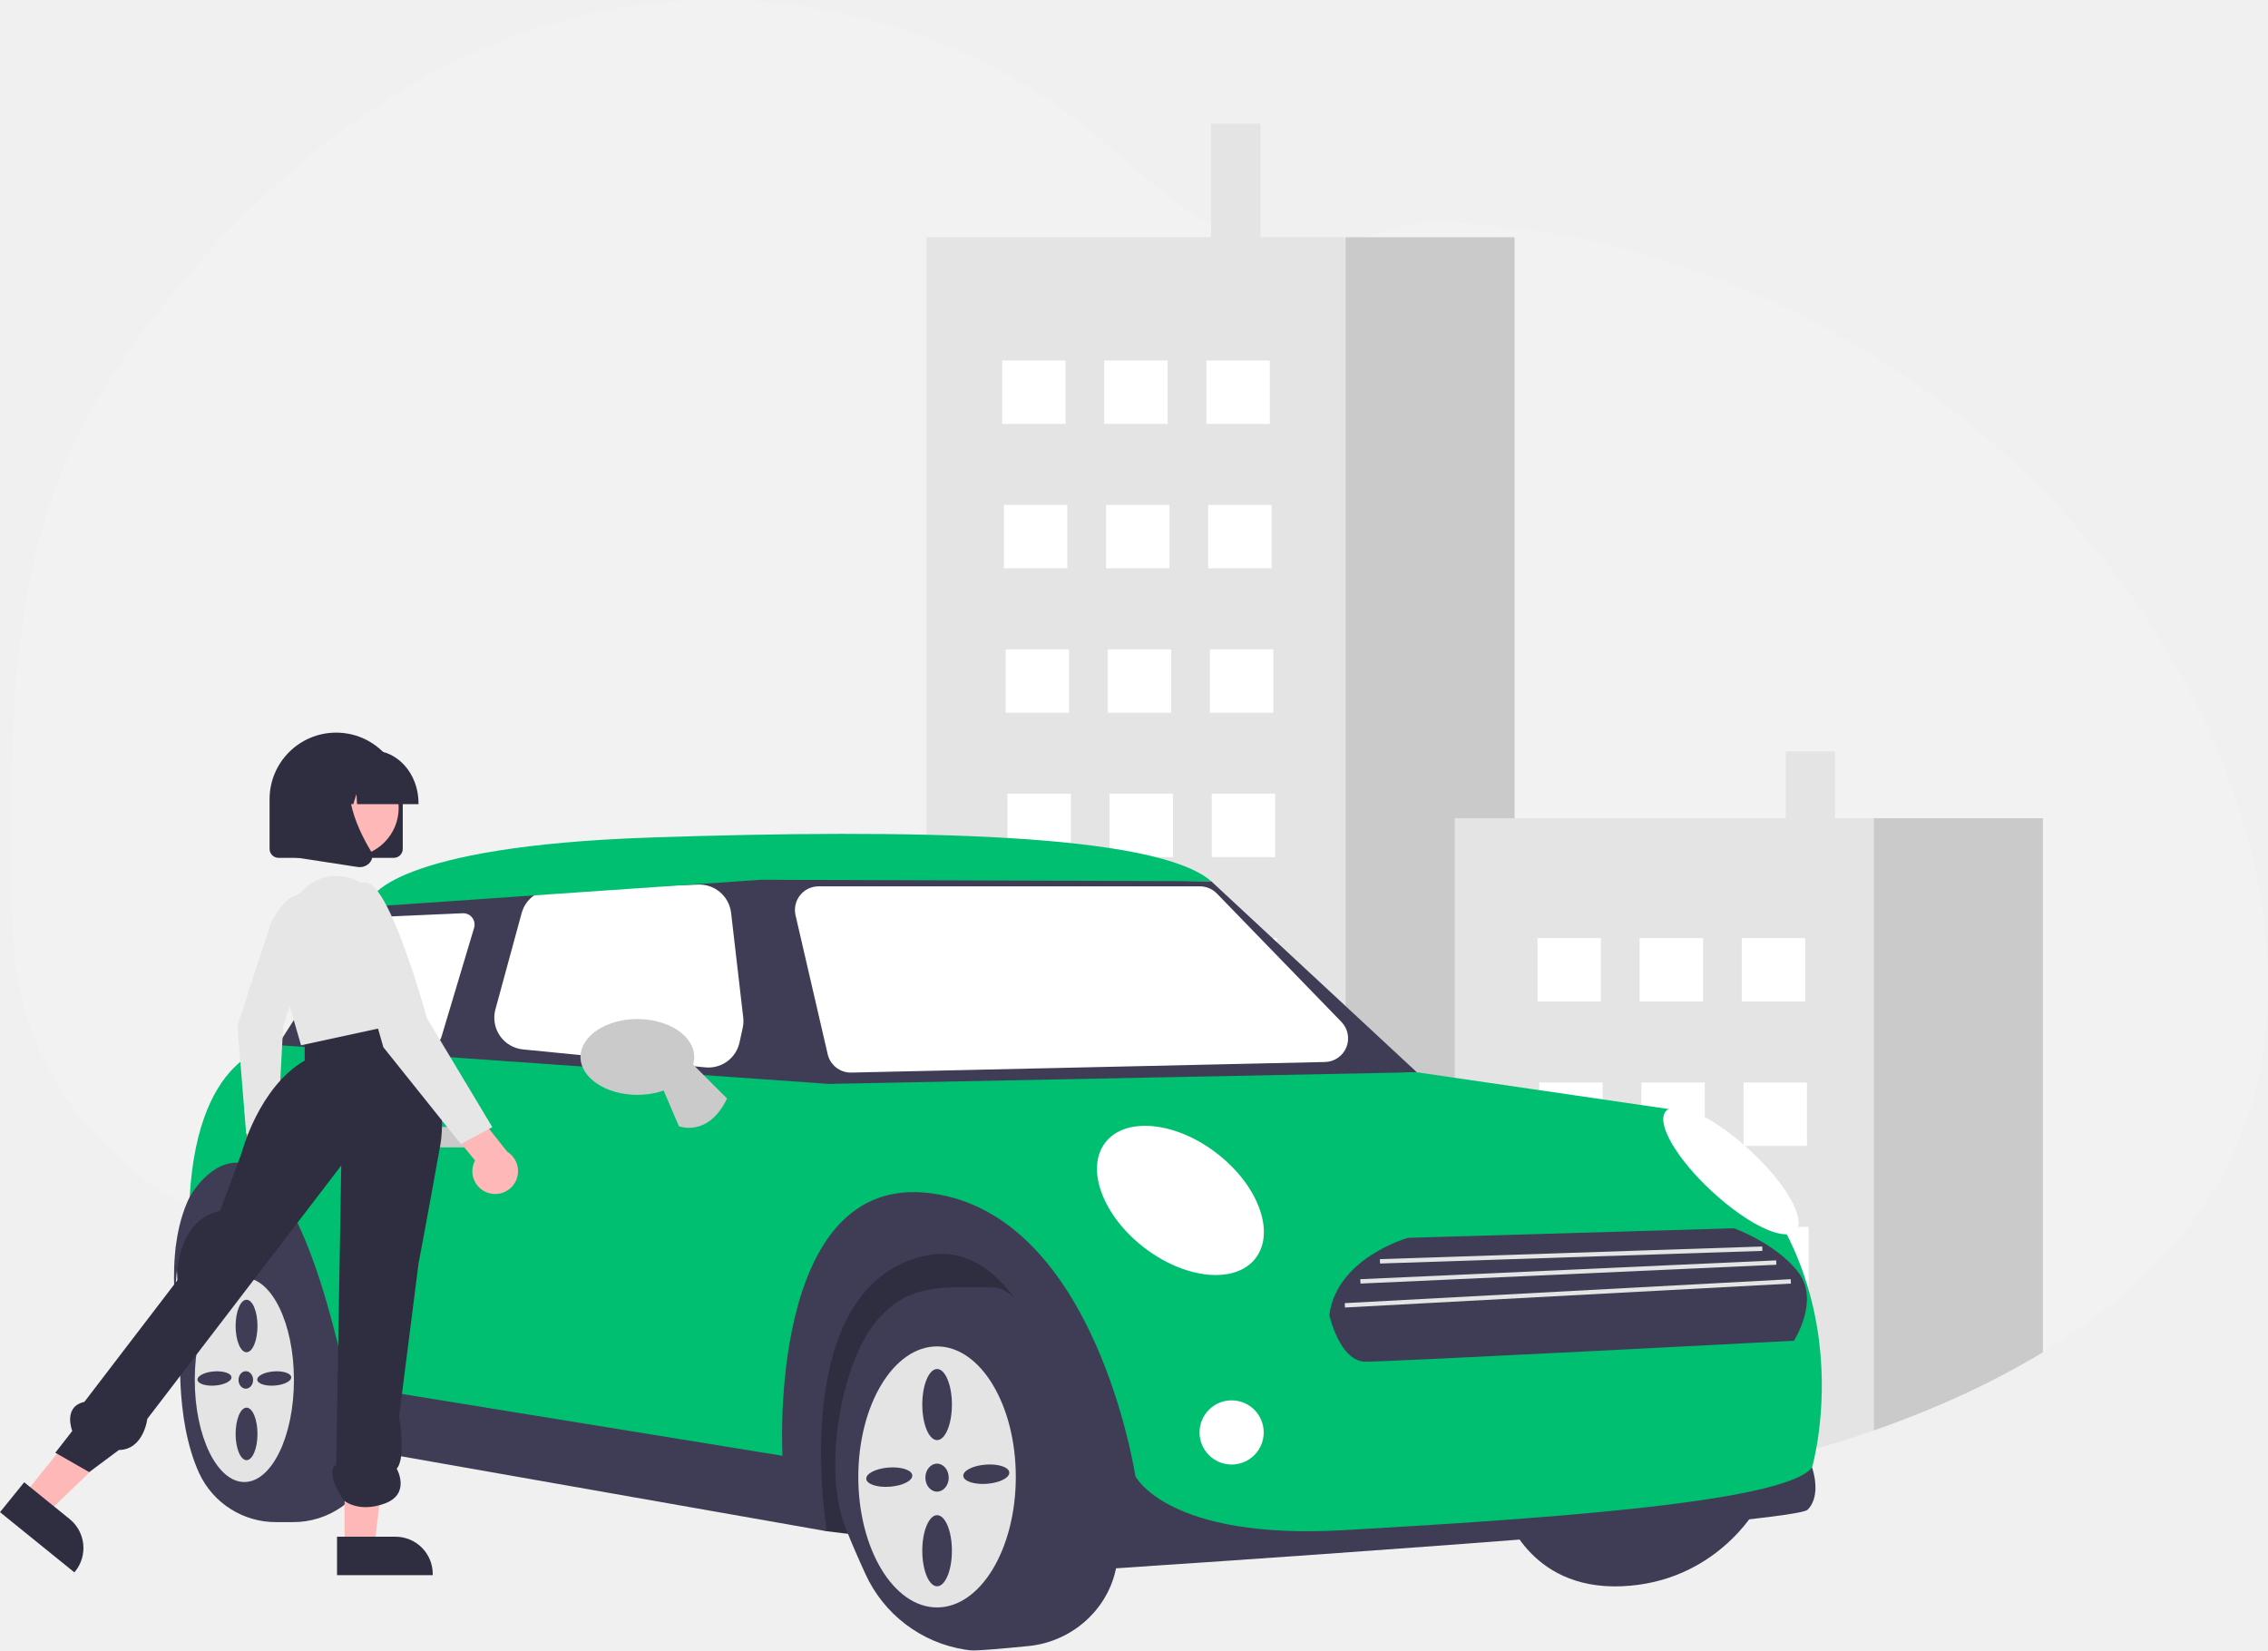
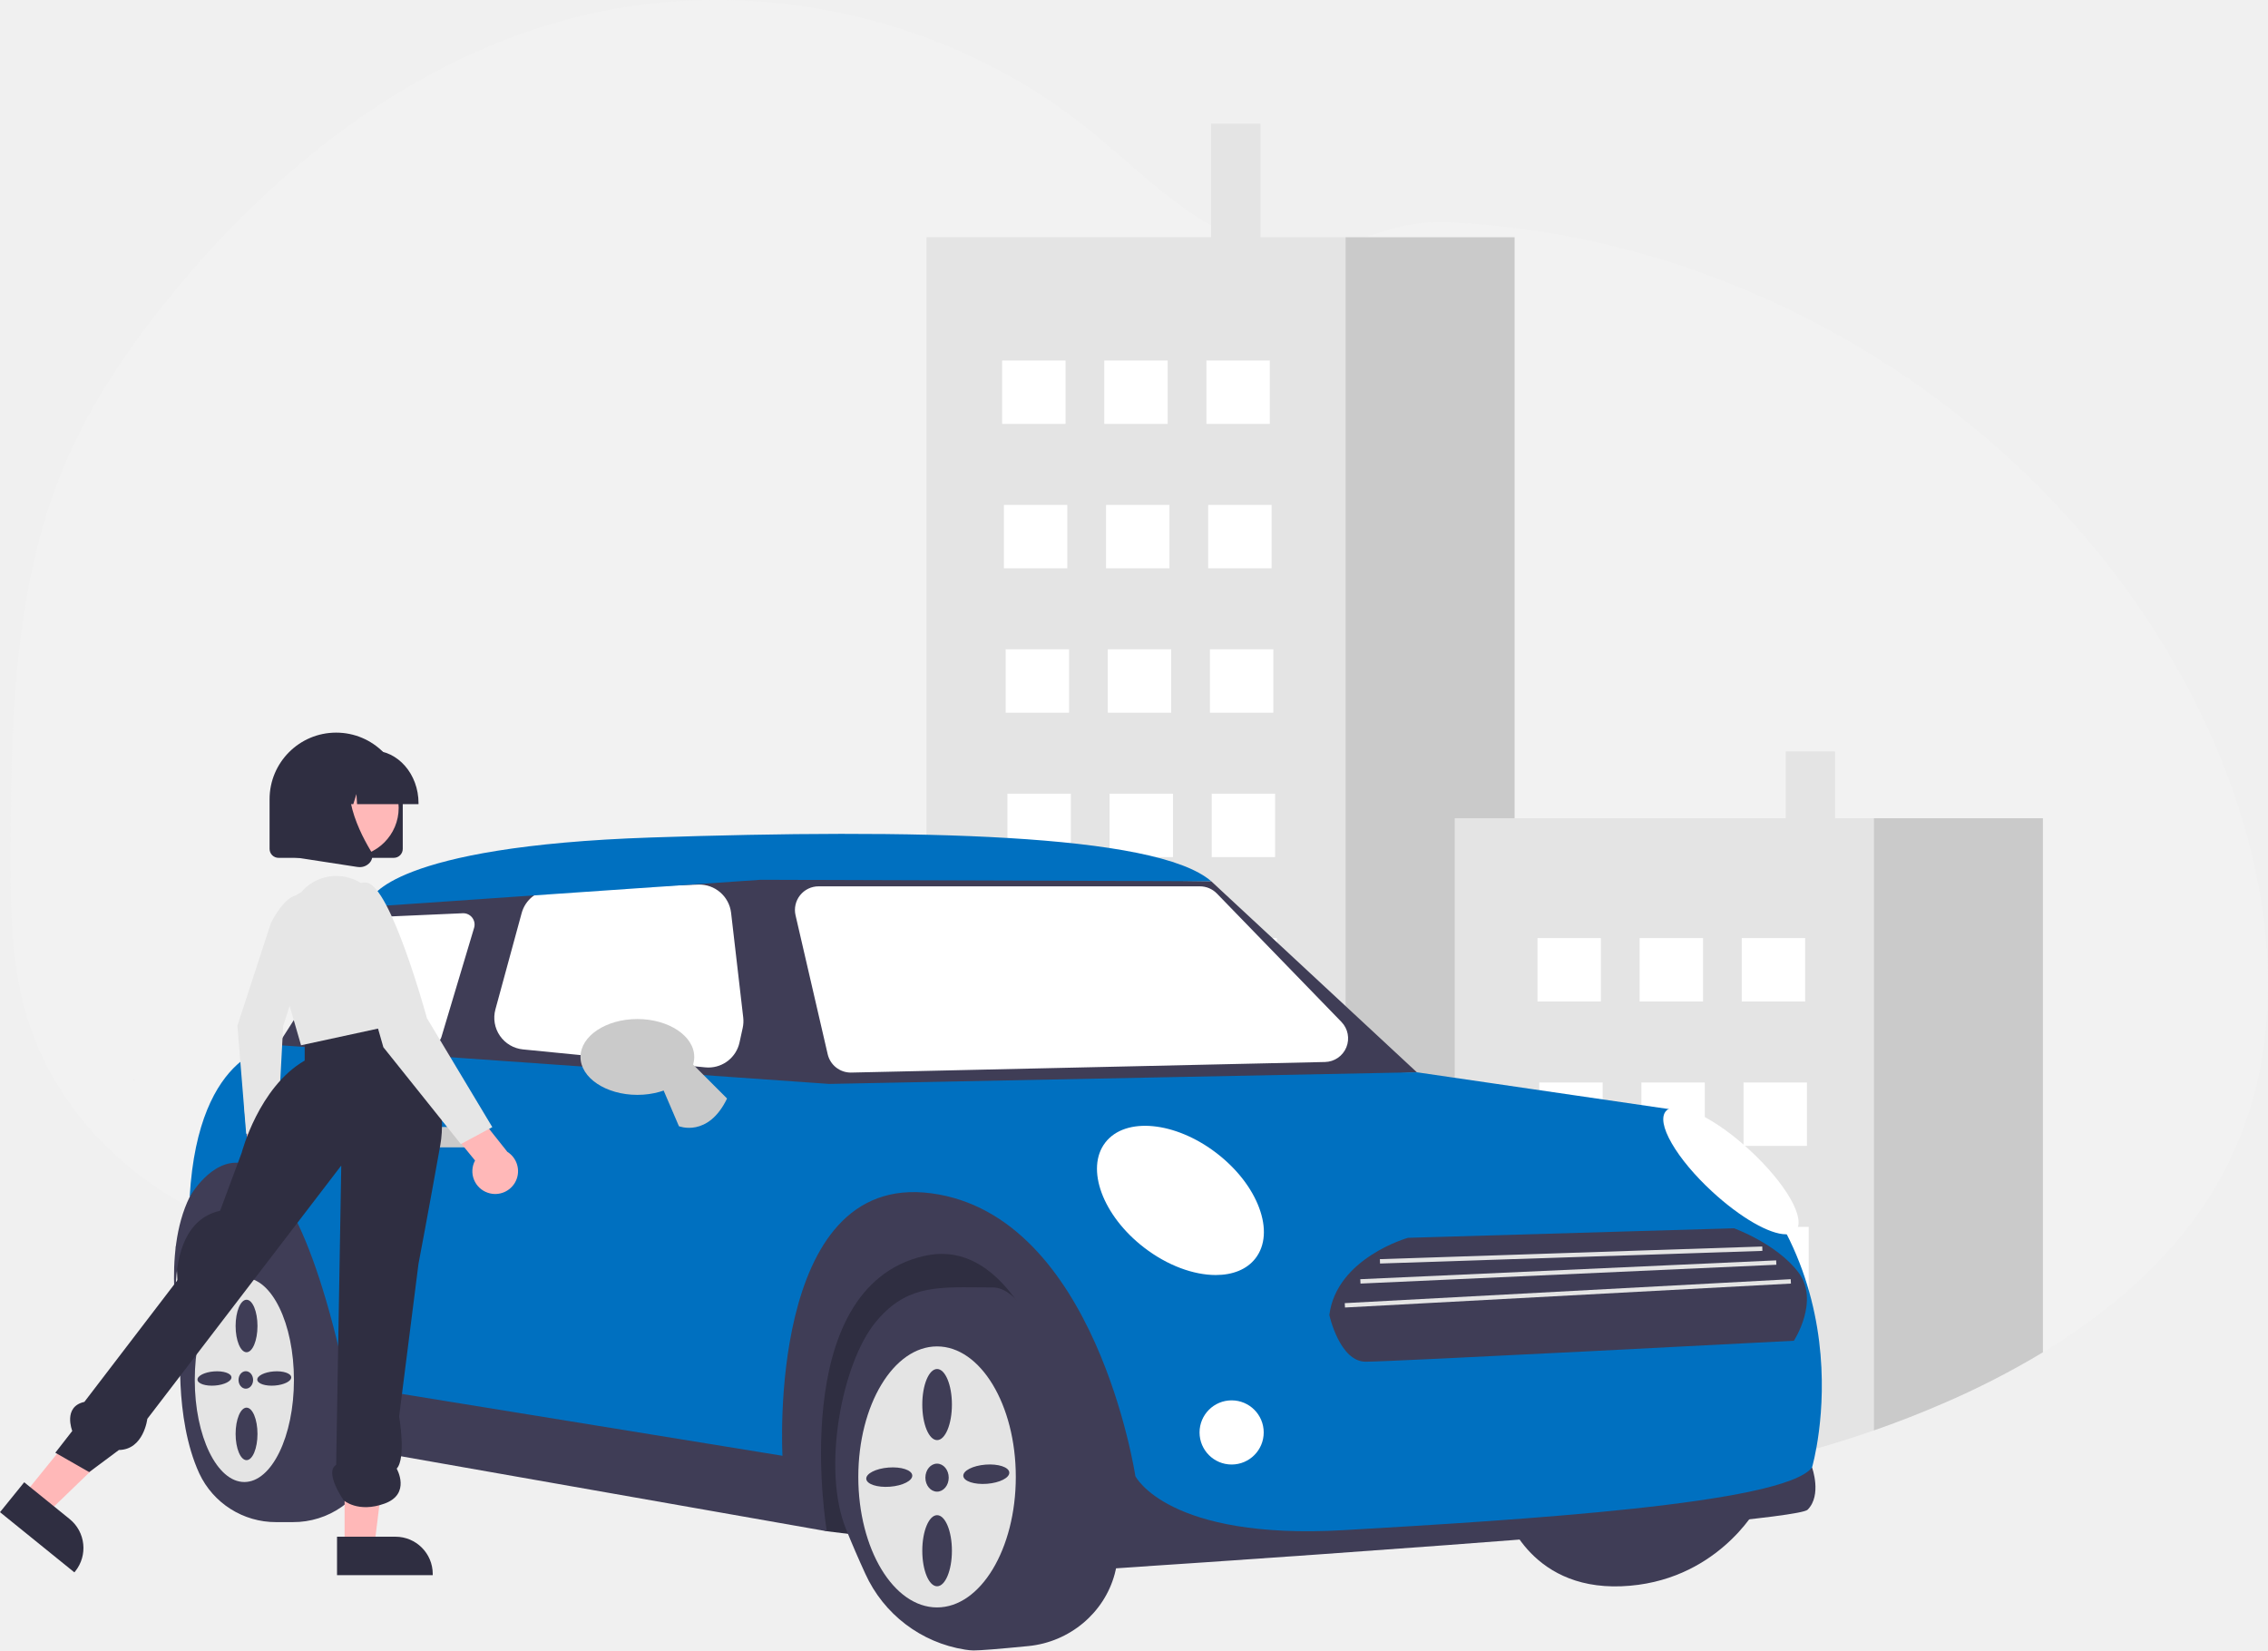
<svg xmlns="http://www.w3.org/2000/svg" id="f5797293-4767-4b98-be82-dd8b3477ccfb" data-name="Layer 1" width="1077.325" height="784.027" viewBox="0 0 1077.325 784.027">
  <path d="M1120.516,609.153c-18.84,38.87-51.46,68.61-88.78,91.24a392.456,392.456,0,0,1-47.64,24.39q-16.11,6.975-32.66,12.73c-54.73,19.11-112.64,28.45-170.65,28.48q-14.22.015-28.44-.73-4.08-.21-8.16-.48-21.495-1.425-42.85-4.57c-.28-.04-.57-.08-.85-.13a539.774,539.774,0,0,1-87.77-20.57q-8.325-2.7-16.55-5.67c-1.48-.52-2.96-1.07-4.43-1.61q-9.27-3.435-18.4-7.21-7.68-3.165-15.27-6.57-7.47-3.375-14.84-6.97-12.06-5.91-23.86-12.39-9.105-5.04-17.97-10.46a496.62,496.62,0,0,1-42.49-29.08q-7.23-5.52-14.26-11.32c-3.25-2.68-6.47-5.42-9.74-8.08-6.9-5.61-14-10.94-21.92-14.93a78.626,78.626,0,0,0-7.34-3.24,91.905,91.905,0,0,0-29.15-5.67c-16.99-.67-34.53,2.49-50.96,7.17-7.81,2.21-15.53,4.75-23.25,7.35q-4.755,1.605-9.5,3.22c-6.54,2.23-13.08,4.41-19.68,6.4-2.2.66-4.4,1.31-6.61,1.92a194.227,194.227,0,0,1-26.91,5.72,143.374,143.374,0,0,1-60.49-5.27l-1.67-.52c-2.8-.88-5.57-1.84-8.33-2.89l-1.67-.64q-3.989-1.545-7.83-3.31l-1.67-.76c-2.46-1.15-4.87-2.35-7.24-3.62-.2-.1-.39-.2-.59-.31-.92-.48-1.83-1-2.73-1.49a164.618,164.618,0,0,1-39.16-30.49c-.33-.33-.64-.67-1-1-1.59-1.72-3.15-3.47-4.66-5.26-.56-.66-1.12-1.32-1.67-2q-2.685-3.285-5.19-6.71c-.25-.33-.49-.67-.73-1a145.03,145.03,0,0,1-16.87-30.5c-.14-.33-.27-.67-.39-1q-1.995-5.145-3.65-10.47c-.45-1.48-.88-3-1.26-4.48-.13-.44-.25-.89-.36-1.33-5.47-21.72-6.06-44.31-6.06-66.77v-7.85c.16-36.33.72-73.28,6.08-109.11a6.036,6.036,0,0,1,.11-.74,344.024,344.024,0,0,1,7.31-35.82,265.599,265.599,0,0,1,12.31-36.3c12.33-29,30.26-55.39,50.17-79.85,50.1-61.51,115.87-113.22,192.85-132.51,82.95-20.83,175.14-.87,242.05,52.4,19.73,15.7,37.521,34.2,59.39,46.66q1.11.645,2.25,1.26,4.335,2.355,8.86,4.28a91.427,91.427,0,0,0,12.31,4.25c13.29,3.57,27.18,3.89,40.43-.54,1.08-.37,2.16-.76,3.23-1.19,2.27-.9,4.44-1.74,6.53-2.52,14.26-5.31,25.24-7.89,42.57-6.96a411.346,411.346,0,0,1,120.36,25.19c1.56.57,3.12,1.16,4.67,1.75,100.71,38.55,187.3,115.1,232.28,213.47q1.8,3.9,3.47,7.86C1140.426,474.623,1150.106,548.093,1120.516,609.153Z" transform="translate(-61.33735 -57.98653)" fill="#f2f2f2" style="isolation:isolate" />
  <polygon points="63.608 512.617 63.608 513.017 63.458 513.197 63.608 512.617" fill="#cacaca" />
  <path d="M302.285,630.833q-4.755,1.605-9.5,3.22v-3.22Z" transform="translate(-61.33735 -57.98653)" fill="#fff" />
  <rect x="575.296" y="58.768" width="23.422" height="58.555" fill="#e4e4e4" />
  <path d="M700.486,170.693v589.39a539.774,539.774,0,0,1-87.77-20.57q-8.325-2.7-16.55-5.67c-1.48-.52-2.96-1.07-4.43-1.61q-9.27-3.435-18.4-7.21-7.68-3.165-15.27-6.57-7.47-3.375-14.84-6.97-12.06-5.91-23.86-12.39-9.105-5.04-17.97-10.46v-517.94Z" transform="translate(-61.33735 -57.98653)" fill="#e4e4e4" />
  <path d="M780.785,170.693v595.3q-14.22.015-28.44-.73-4.08-.21-8.16-.48-21.495-1.425-42.85-4.57c-.28-.04-.57-.08-.85-.13v-589.39Z" transform="translate(-61.33735 -57.98653)" fill="#cacaca" />
  <rect x="476.029" y="171.26" width="30.114" height="30.114" fill="#fff" />
  <rect x="524.546" y="171.26" width="30.114" height="30.114" fill="#fff" />
  <rect x="573.063" y="171.26" width="30.114" height="30.114" fill="#fff" />
  <rect x="476.866" y="239.853" width="30.114" height="30.114" fill="#fff" />
  <rect x="525.382" y="239.853" width="30.114" height="30.114" fill="#fff" />
  <rect x="573.899" y="239.853" width="30.114" height="30.114" fill="#fff" />
  <rect x="477.702" y="308.445" width="30.114" height="30.114" fill="#fff" />
  <rect x="526.219" y="308.445" width="30.114" height="30.114" fill="#fff" />
  <rect x="574.736" y="308.445" width="30.114" height="30.114" fill="#fff" />
  <rect x="478.539" y="377.038" width="30.114" height="30.114" fill="#fff" />
  <rect x="527.055" y="377.038" width="30.114" height="30.114" fill="#fff" />
  <rect x="575.572" y="377.038" width="30.114" height="30.114" fill="#fff" />
  <rect x="479.375" y="445.631" width="30.114" height="30.114" fill="#fff" />
  <rect x="527.892" y="445.631" width="30.114" height="30.114" fill="#fff" />
  <rect x="576.409" y="445.631" width="30.114" height="30.114" fill="#fff" />
  <rect x="480.212" y="514.223" width="30.114" height="30.114" fill="#fff" />
  <rect x="528.728" y="514.223" width="30.114" height="30.114" fill="#fff" />
  <rect x="577.245" y="514.223" width="30.114" height="30.114" fill="#fff" />
  <rect x="481.048" y="582.816" width="30.114" height="30.114" fill="#fff" />
  <rect x="529.565" y="582.816" width="30.114" height="30.114" fill="#fff" />
  <rect x="578.082" y="582.816" width="30.114" height="30.114" fill="#fff" />
  <path d="M573.336,709.393v15.63q-7.68-3.165-15.27-6.57-7.47-3.375-14.84-6.97v-2.09Z" transform="translate(-61.33735 -57.98653)" fill="#fff" />
  <path d="M621.856,709.393v30.12h-9.14q-8.325-2.7-16.55-5.67c-1.48-.52-2.96-1.07-4.43-1.61v-22.84Z" transform="translate(-61.33735 -57.98653)" fill="#fff" />
  <rect x="578.918" y="651.409" width="30.114" height="30.114" fill="#fff" />
  <rect x="848.27" y="356.962" width="23.422" height="34.704" fill="#e4e4e4" />
  <path d="M951.436,446.673v290.84c-54.73,19.11-112.64,28.45-170.65,28.48q-14.22.015-28.44-.73v-318.59Z" transform="translate(-61.33735 -57.98653)" fill="#e4e4e4" />
  <path d="M1031.736,446.673v253.72a392.456,392.456,0,0,1-47.64,24.39q-16.11,6.975-32.66,12.73v-290.84Z" transform="translate(-61.33735 -57.98653)" fill="#cacaca" />
  <rect x="730.324" y="445.631" width="30.114" height="30.114" fill="#fff" />
  <rect x="778.841" y="445.631" width="30.114" height="30.114" fill="#fff" />
  <rect x="827.357" y="445.631" width="30.114" height="30.114" fill="#fff" />
  <rect x="731.16" y="514.223" width="30.114" height="30.114" fill="#fff" />
  <rect x="779.677" y="514.223" width="30.114" height="30.114" fill="#fff" />
  <rect x="828.194" y="514.223" width="30.114" height="30.114" fill="#fff" />
  <rect x="731.997" y="582.816" width="30.114" height="30.114" fill="#fff" />
  <rect x="780.514" y="582.816" width="30.114" height="30.114" fill="#fff" />
  <rect x="829.03" y="582.816" width="30.114" height="30.114" fill="#fff" />
  <rect x="732.833" y="651.409" width="30.114" height="30.114" fill="#fff" />
  <rect x="781.35" y="651.409" width="30.114" height="30.114" fill="#fff" />
  <rect x="829.867" y="651.409" width="30.114" height="30.114" fill="#fff" />
  <path d="M775.912,775.167s10.712,38.099,55.578,36.367,64.261-37.06,64.261-37.06Z" transform="translate(-61.33735 -57.98653)" fill="#3f3d56" />
  <polygon points="96.331 568.594 83.513 592.07 85.594 636.133 392.751 727.401 526.504 743.85 500.355 584.338 408.852 568.136 271.586 572.058 155.211 550.584 96.331 568.594" fill="#2f2e41" />
  <path d="M200.426,781.055h-7.929A40.144,40.144,0,0,1,155.973,757.88c-12.224-26.686-8.603-63.587-8.549-64.113,2.77-31.895,20.25-52.704,43.501-51.76,25.667,1.035,47.555,89.814,48.474,93.593a33.087,33.087,0,0,1-1.153,19.199A40.01,40.01,0,0,1,200.426,781.055Z" transform="translate(-61.33735 -57.98653)" fill="#3f3d56" />
  <path d="M523.765,842.013a27.929,27.929,0,0,1-4.047-.391,62.7,62.7,0,0,1-47.347-36.043c-3.215-6.991-6.308-14.15-9.193-21.277-11.585-28.621-1.873-78.654,13.907-98.02,13.927-17.093,27.945-16.958,49.165-16.758,2.179.021,4.435.042,6.778.046,23.561.039,48.469,86.71,56.655,115.191.651,2.266,1.19,4.141,1.607,5.548,1.282,4.328,1.13,9.504-.453,15.384-4.994,18.551-21.454,32.309-40.957,34.236C535.872,841.312,527.086,842.013,523.765,842.013Z" transform="translate(-61.33735 -57.98653)" fill="#3f3d56" />
  <path d="M146.931,694.12s-9.005-40.177,4.503-67.539l13.614-32.904,51.446,47.797,11.747,74.79L429.557,746.766S417.088,624.156,495.364,619.307s115.418,127.459,115.418,127.459L649.838,775.167,922.073,755.078s4.806,13.161-2.1,20.089-337.328,28.401-337.328,28.401-16.625-164.172-82.432-148.933S454.088,785.388,454.088,785.388L218.973,743.995s-7.62-111.526-46.412-111.526S146.931,694.12,146.931,694.12Z" transform="translate(-61.33735 -57.98653)" fill="#3f3d56" />
  <polygon points="131.986 496.458 176.339 426.935 365.449 415.852 575.34 418.623 673.012 509.368 370.99 526.685 127.849 513.524 131.986 496.458" fill="#3f3d56" />
-   <path d="M193.324,554.445s-37.734.787-41.89,72.136c0,0,40.177-72.735,74.813,89.36L433.02,749.537S425.401,614.458,503.677,624.849,600.656,759.235,600.656,759.235s15.24,30.479,99.057,25.63,209.198-12.469,222.36-29.787c0,0,30.479-103.214-64.422-169.714L734.349,567.354l-279.162,5.542Z" transform="translate(-61.33735 -57.98653)" fill="#01bf71" />
+   <path d="M193.324,554.445s-37.734.787-41.89,72.136c0,0,40.177-72.735,74.813,89.36L433.02,749.537S425.401,614.458,503.677,624.849,600.656,759.235,600.656,759.235s15.24,30.479,99.057,25.63,209.198-12.469,222.36-29.787c0,0,30.479-103.214-64.422-169.714L734.349,567.354l-279.162,5.542Z" transform="translate(-61.33735 -57.98653)" fill="#0070c0" />
  <path d="M287.898,603.029H264.346a4.849,4.849,0,1,1,0-9.698h23.552a4.849,4.849,0,0,1,0,9.698Z" transform="translate(-61.33735 -57.98653)" fill="#cacaca" />
  <circle cx="585.038" cy="680.467" r="15.24" fill="#fff" />
  <path d="M638.825,663.675c-10.434,0-22.89-4.454-34.04-13.042-19.674-15.156-27.94-37.535-18.425-49.885,9.514-12.351,33.261-10.068,52.935,5.087,9.508,7.325,16.666,16.53,20.157,25.92,3.511,9.446,2.896,17.957-1.732,23.964C653.598,661.071,646.802,663.675,638.825,663.675Z" transform="translate(-61.33735 -57.98653)" fill="#fff" />
  <path d="M909.637,644.325c-7.676,0-21.464-7.773-35.116-20.386-8.183-7.561-14.962-15.665-19.088-22.82-4.191-7.268-5.146-12.735-2.688-15.395s7.984-2.14,15.56,1.465c7.458,3.549,16.072,9.667,24.255,17.228,17.269,15.956,26.834,32.743,21.777,38.216A6.133,6.133,0,0,1,909.637,644.325Z" transform="translate(-61.33735 -57.98653)" fill="#fff" />
  <path d="M265.863,554.43q-.247,0-.497-.023l-50.089-4.657a5.388,5.388,0,0,1-4.08-8.205l28.245-45.539a5.385,5.385,0,0,1,4.341-2.543l37.359-1.648a5.388,5.388,0,0,1,5.399,6.928L271.027,550.587A5.407,5.407,0,0,1,265.863,554.43Z" transform="translate(-61.33735 -57.98653)" fill="#fff" />
  <path d="M397.856,565.1q-.741,0-1.493-.073l-86.594-8.525a15.118,15.118,0,0,1-13.105-19.02l12.457-45.71a15.048,15.048,0,0,1,14.059-11.134l69.885-2.44a15.202,15.202,0,0,1,15.545,13.368l5.767,49.747a15.087,15.087,0,0,1-.248,4.972l-1.515,6.927A15.123,15.123,0,0,1,397.856,565.1Z" transform="translate(-61.33735 -57.98653)" fill="#fff" />
  <path d="M465.439,567.506a11.268,11.268,0,0,1-10.933-8.692l-15.276-66.03a11.221,11.221,0,0,1,10.932-13.75h181.153a11.281,11.281,0,0,1,8.054,3.408l59.17,61.006a11.221,11.221,0,0,1-7.804,19.03l-225.046,5.025C465.605,567.505,465.522,567.506,465.439,567.506Z" transform="translate(-61.33735 -57.98653)" fill="#fff" />
-   <path d="M236.13,487.346l1.546-2.424s9.005-24.938,133-29.094,239.678-2.078,266,20.781l-214.047-.693L241.832,488.385Z" transform="translate(-61.33735 -57.98653)" fill="#01bf71" />
+   <path d="M236.13,487.346l1.546-2.424s9.005-24.938,133-29.094,239.678-2.078,266,20.781l-214.047-.693L241.832,488.385Z" transform="translate(-61.33735 -57.98653)" fill="#0070c0" />
  <path d="M177.41,665.026c-13.008,0-23.552,21.71-23.552,48.49,0,26.78,10.545,48.49,23.552,48.49s23.552-21.71,23.552-48.49C200.963,686.736,190.418,665.026,177.41,665.026Zm1.039,10.391c2.869,0,5.195,5.582,5.195,12.469s-2.326,12.469-5.195,12.469-5.195-5.582-5.195-12.469S175.58,675.417,178.45,675.417Zm3.117,38.099c0,2.295-1.551,4.156-3.464,4.156s-3.464-1.861-3.464-4.156,1.551-4.156,3.464-4.156S181.567,711.22,181.567,713.516Zm-18.097,2.668c-4.454.344-8.181-.881-8.324-2.737s3.351-3.639,7.805-3.983c4.454-.344,8.181.881,8.324,2.737S167.924,715.839,163.47,716.183Zm14.98,35.431c-2.869,0-5.195-5.582-5.195-12.469s2.326-12.469,5.195-12.469,5.195,5.582,5.195,12.469S181.319,751.615,178.45,751.615Zm13.421-35.431c-4.454.344-8.181-.881-8.324-2.737s3.351-3.639,7.805-3.983c4.454-.344,8.181.881,8.324,2.737S196.325,715.839,191.871,716.183Z" transform="translate(-61.33735 -57.98653)" fill="#e4e4e4" />
  <path d="M506.448,697.584c-20.659,0-37.406,27.757-37.406,61.998,0,34.24,16.747,61.998,37.406,61.998s37.406-27.757,37.406-61.998C543.854,725.341,527.106,697.584,506.448,697.584Zm-22.347,66.65c-6.033.466-11.082-1.194-11.276-3.708s4.539-4.929,10.572-5.396,11.081,1.194,11.276,3.708C494.867,761.352,490.134,763.767,484.1,764.233Zm22.369,47.301c-3.887,0-7.037-7.562-7.037-16.89s3.151-16.89,7.037-16.89c3.887,0,7.037,7.562,7.037,16.89S510.356,811.534,506.47,811.534Zm-5.564-51.607c0-3.673,2.481-6.65,5.542-6.65s5.542,2.977,5.542,6.65-2.481,6.65-5.542,6.65S500.906,763.6,500.906,759.927Zm5.564-17.828c-3.887,0-7.037-7.562-7.037-16.89s3.151-16.889,7.037-16.889c3.887,0,7.037,7.562,7.037,16.889S510.356,742.1,506.47,742.1ZM530.191,762.848c-6.033.466-11.081-1.194-11.276-3.708s4.539-4.929,10.572-5.396,11.081,1.194,11.275,3.708S536.224,762.382,530.191,762.848Z" transform="translate(-61.33735 -57.98653)" fill="#e4e4e4" />
  <path d="M375.525,573.588l8.313,19.396s13.854,5.542,22.859-13.161l-18.248-18.248Z" transform="translate(-61.33735 -57.98653)" fill="#cacaca" />
  <path d="M364.096,578.091c-14.896,0-27.016-8.079-27.016-18.01,0-9.931,12.119-18.01,27.016-18.01s27.016,8.079,27.016,18.01C391.111,570.012,378.992,578.091,364.096,578.091Z" transform="translate(-61.33735 -57.98653)" fill="#cacaca" />
  <path d="M885.016,641.474l-154.877,4.527s-33.894,9.507-37.353,36.672c0,0,4.842,22.184,17.293,22.184s203.365-9.96,203.365-9.96,12.451-19.015,2.075-32.597S885.016,641.474,885.016,641.474Z" transform="translate(-61.33735 -57.98653)" fill="#3f3d56" />
  <rect x="716.784" y="653.131" width="181.725" height="2.078" transform="translate(-82.51257 -30.94157) rotate(-1.89362)" fill="#e4e4e4" />
  <rect x="707.441" y="661.187" width="197.738" height="2.078" transform="translate(-90.48339 -20.81434) rotate(-2.59409)" fill="#e4e4e4" />
  <rect x="700.011" y="671.343" width="212.142" height="2.078" transform="translate(-96.23224 -13.79524) rotate(-3.0738)" fill="#e4e4e4" />
  <g id="fa69add6-ae6a-462f-9f4a-a8964149f7d7" data-name="Group 142">
    <path id="f4e602e9-d2b5-4192-9853-189e5cc927ef" data-name="Path 2185" d="M176.31,619.619a9.422,9.422,0,0,1,3.043-14.123L177.385,584.055l12.738-4.373,2.354,30.318a9.473,9.473,0,0,1-16.169,9.62Z" transform="translate(-61.33735 -57.98653)" fill="#ffb8b8" />
    <path id="e2d38235-adb3-41cf-b4a9-63352e01515a" data-name="Path 2186" d="M189.984,496.558s8.741-18.345,16.509-11.897-10.649,60.696-10.649,60.696l-2.8,52.662L178.281,596.544l-4.174-51.303Z" transform="translate(-61.33735 -57.98653)" fill="#e6e6e6" />
    <path id="eea0d059-1974-4b26-aac7-8a2396c42a8e" data-name="Path 2187" d="M72.732,767.966,83.69,776.836l39.43-38.05L106.947,725.698Z" transform="translate(-61.33735 -57.98653)" fill="#ffb8b8" />
    <path id="a9703c69-ade6-4e5d-bca9-6a3d314fecef" data-name="Path 2188" d="M72.832,762.125l21.581,17.467h0a17.695,17.695,0,0,1,2.619,24.886l-.362.447L61.337,776.326Z" transform="translate(-61.33735 -57.98653)" fill="#2f2e41" />
    <path id="fb949616-149f-4f99-b6d4-35f2ecdeae65" data-name="Path 2189" d="M225.028,792.59h14.098l6.704-54.385H225.025Z" transform="translate(-61.33735 -57.98653)" fill="#ffb8b8" />
    <path id="b920e865-38ed-4b06-94ca-a4364bcce1a4" data-name="Path 2190" d="M221.431,787.987h27.766a17.695,17.695,0,0,1,17.695,17.693v.576H221.432Z" transform="translate(-61.33735 -57.98653)" fill="#2f2e41" />
    <path id="e64f2ddc-8714-4699-9f4e-cfc1a70d06b3" data-name="Path 2191" d="M249.766,537.647S276.217,569.843,270.467,602.047s-10.35,56.351-10.35,56.351l-9.195,72.448s3.45,19.733-1.15,24.816c0,0,6.9,11.984-5.75,16.584s-19.48-1.586-19.48-1.586-9.275-13.361-3.525-16.806l2.423-142.193L131.317,731.997s-1.693,14.635-13.497,14.793l-14.103,10.507-16.1-9.202,8.05-10.35s-4.6-11.5,5.75-13.8L161.217,645.746,176.167,605.496s8.05-31.05,29.9-43.7V548.337Z" transform="translate(-61.33735 -57.98653)" fill="#2f2e41" />
    <path id="bce97f6a-e88b-4fe5-bf4a-3ce22a01c084" data-name="Path 2192" d="M204.342,481.871h0a21.96,21.96,0,0,1,28.945-4.086l.956.637h0a84.765,84.765,0,0,1,19.843,40.855l4.306,23.545L204.341,554.53l-12.671-43.7a24.689,24.689,0,0,1,12.671-28.958Z" transform="translate(-61.33735 -57.98653)" fill="#e6e6e6" />
    <path id="b697c87b-19ec-4b06-9e7e-37987317631c" data-name="Path 2193" d="M293.143,624.625a10.783,10.783,0,0,1-6.151-15.349L271.399,590.195l9.285-12.304,21.641,27.257a10.842,10.842,0,0,1-9.182,19.476Z" transform="translate(-61.33735 -57.98653)" fill="#ffb8b8" />
    <path id="ff802918-ea99-4deb-b868-19882644d1b6" data-name="Path 2194" d="M227.341,499.121s-3.45-23,8.05-21.85,28.75,64.4,28.75,64.4l31.05,51.75-14.95,8.05-36.8-46Z" transform="translate(-61.33735 -57.98653)" fill="#e6e6e6" />
    <path id="b2ad01c3-7822-402f-83d4-81805929538c" data-name="Path 2195" d="M248.401,465.497H193.639a4.254,4.254,0,0,1-4.249-4.249V437.643a31.63,31.63,0,1,1,63.26,0h0v23.604A4.254,4.254,0,0,1,248.401,465.497Z" transform="translate(-61.33735 -57.98653)" fill="#2f2e41" />
    <circle id="fe1c8106-5903-484b-8252-f0483d4636a1" data-name="Ellipse 430" cx="166.183" cy="383.771" r="23.19" fill="#ffb8b8" />
    <path id="e2d5a9f4-7ffc-4596-9574-3d578968164c" data-name="Path 2196" d="M260.133,440.004H230.948l-.299-4.808-1.497,4.808H224.659l-.593-9.529-2.966,9.529h-8.695v-.472c0-13.796,9.783-25.021,21.81-25.021h4.115c12.024,0,21.81,11.224,21.81,25.021Z" transform="translate(-61.33735 -57.98653)" fill="#2f2e41" />
    <path id="aa8282a4-b0b8-48ea-8496-97297549be2f" data-name="Path 2197" d="M232.157,469.903a7.018,7.018,0,0,1-1.065-.082l-34.737-5.351V428.289a13.936,13.936,0,0,1,13.936-13.936h24.303l-.944.964c-13.171,13.407-3.248,35.154,3.839,46.926a4.638,4.638,0,0,1-.472,5.496,6.31,6.31,0,0,1-4.858,2.167Z" transform="translate(-61.33735 -57.98653)" fill="#2f2e41" />
  </g>
</svg>
